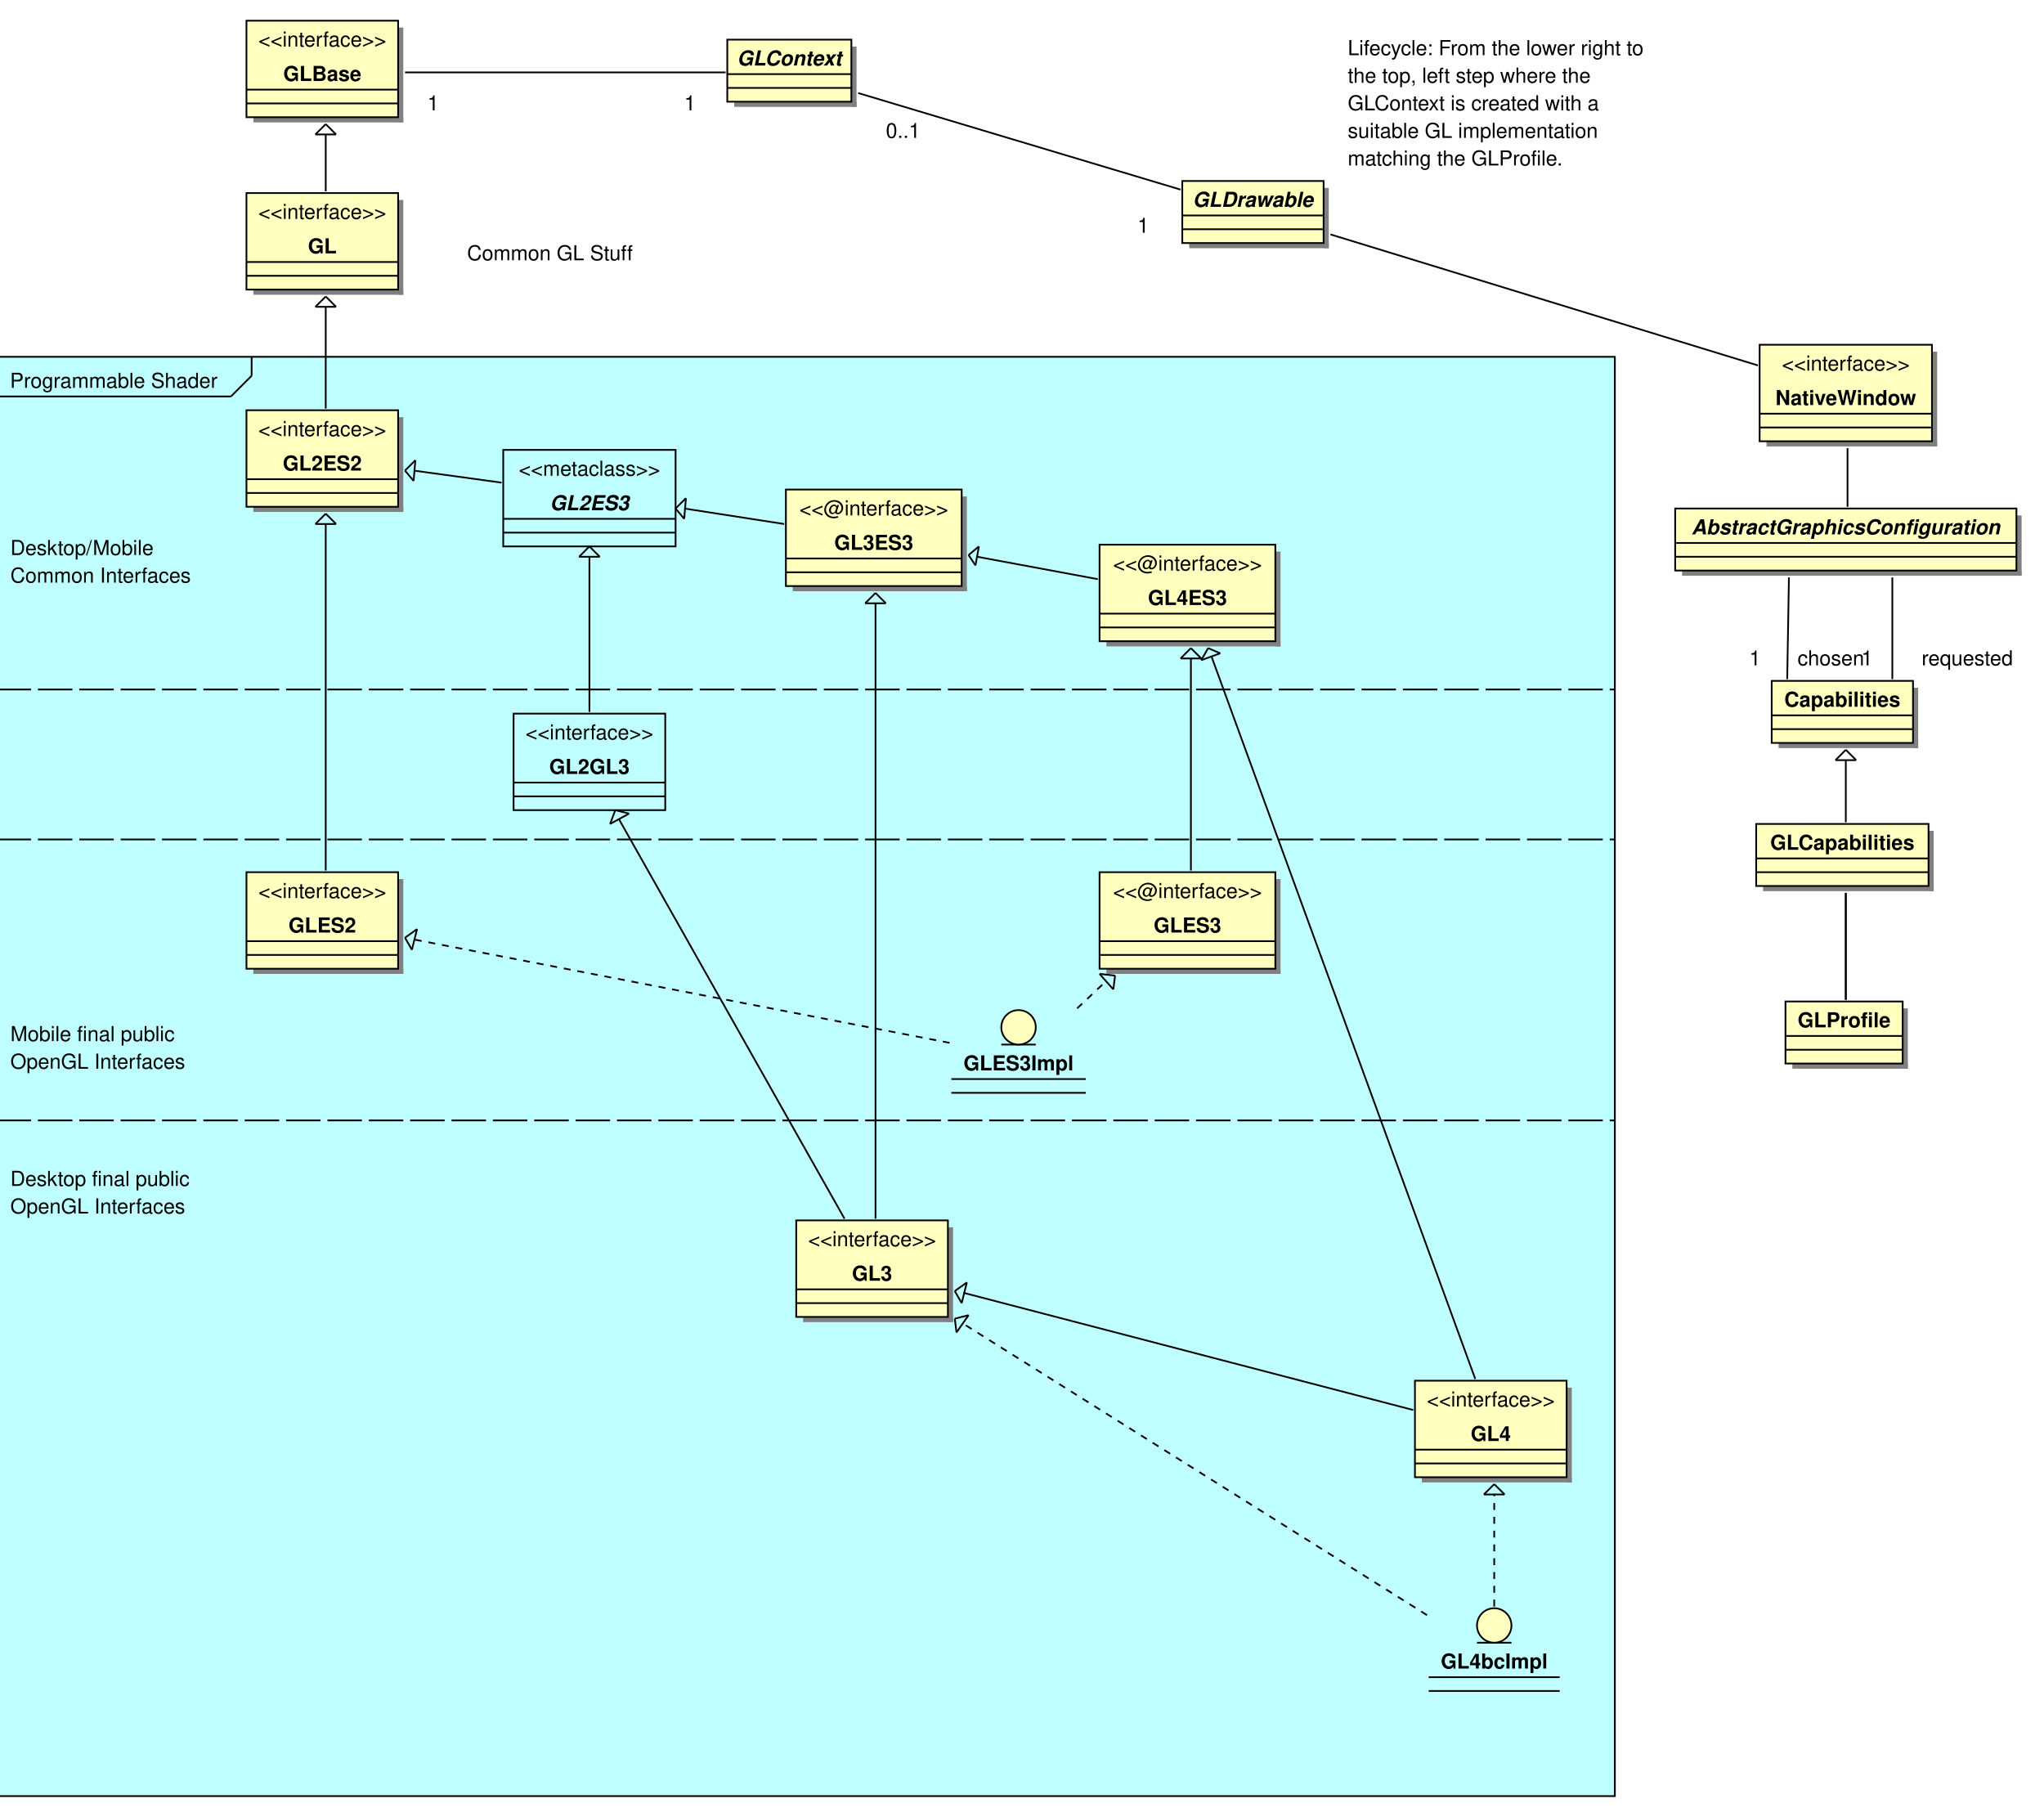
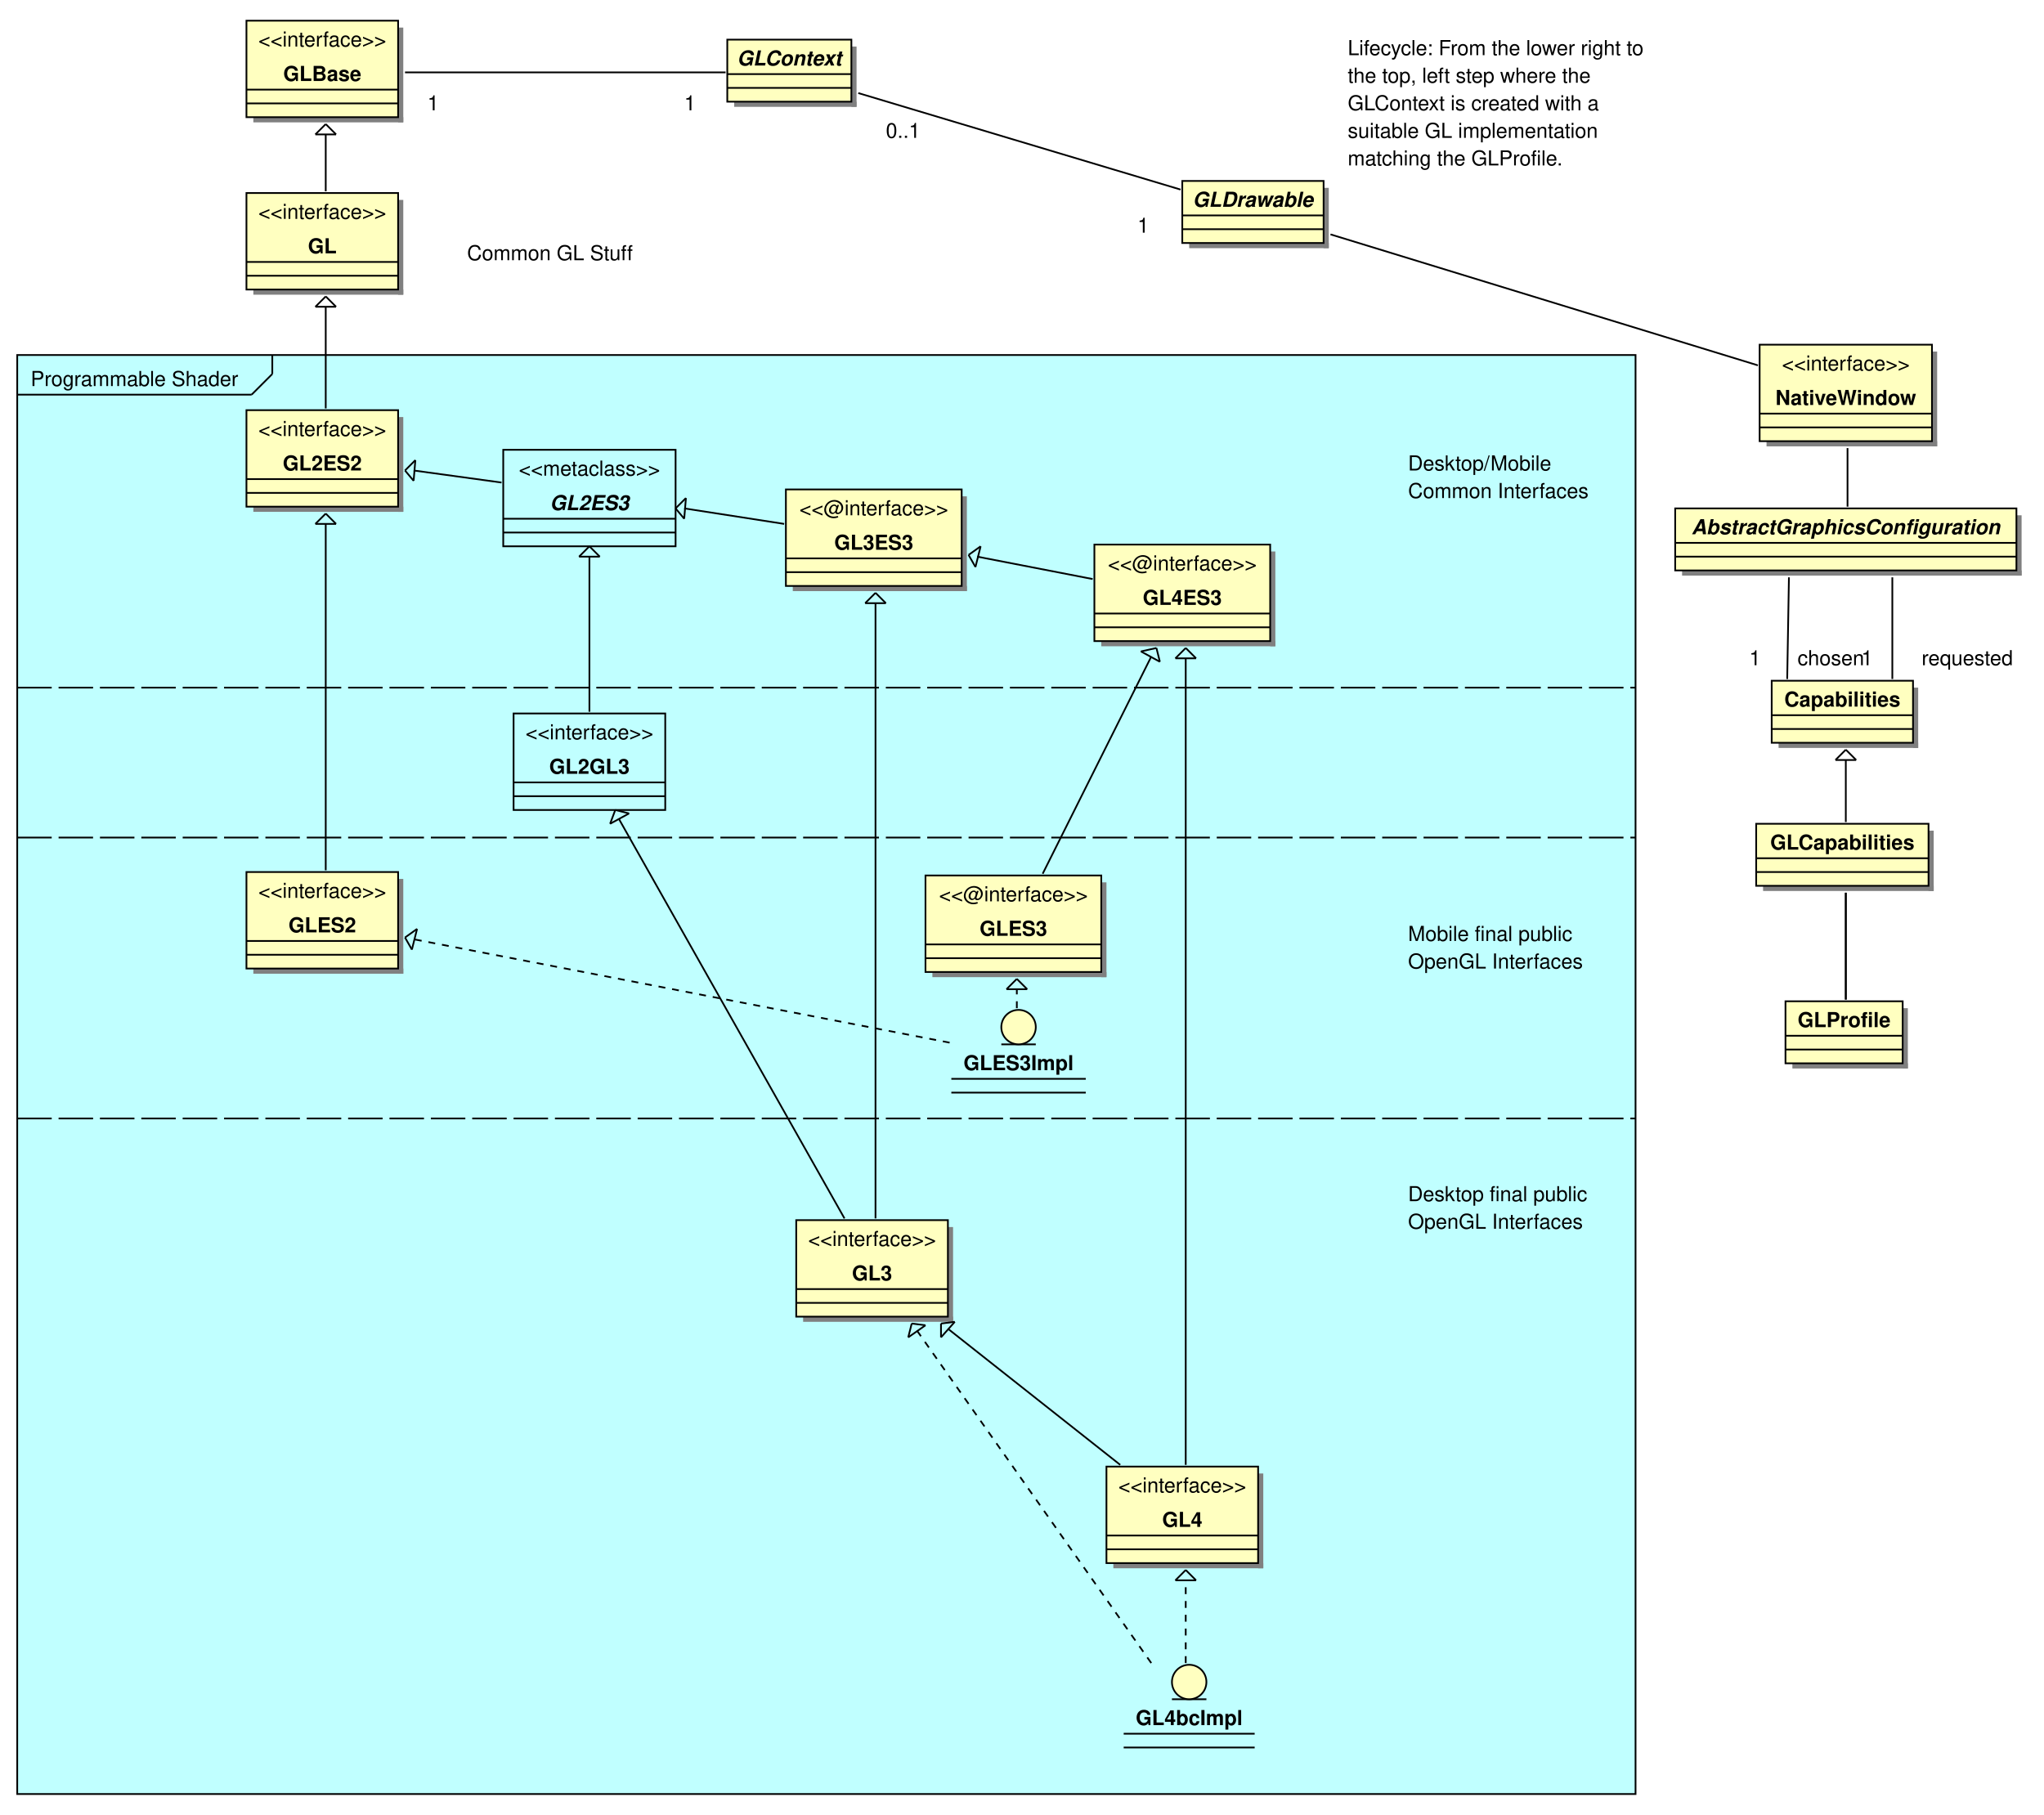
- <svg xmlns="http://www.w3.org/2000/svg" width="1186" height="1054" version="1.1">
-   <g>
-     <rect fill="#c0ffff" stroke="black" stroke-width="1" stroke-opacity="1" x="-2" y="207" width="939" height="835" />
-     <text font-family="Helvetica" font-size="12" fill="#000000" xml:space="preserve" text-anchor="middle" x="66" y="225">Programmable Shader</text>
-     <line stroke="black" stroke-opacity="1" x1="-2" y1="230" x2="134" y2="230" />
-     <line stroke="black" stroke-opacity="1" x1="134" y1="230" x2="146" y2="218" />
-     <line stroke="black" stroke-opacity="1" x1="146" y1="218" x2="146" y2="207" />
-   </g>
-   <g>
-     <line stroke="black" stroke-dasharray="20,4" stroke-opacity="1" x1="-2" y1="650" x2="937" y2="650" />
-   </g>
-   <g>
-     <line stroke="black" stroke-dasharray="20,4" stroke-opacity="1" x1="-2" y1="487" x2="937" y2="487" />
-   </g>
-   <g>
-     <line stroke="black" stroke-dasharray="20,4" stroke-opacity="1" x1="-2" y1="400" x2="937" y2="400" />
-   </g>
-   <g>
-     <line stroke-dasharray="4,4" stroke="black" stroke-opacity="1" x1="-2" y1="228" x2="-29" y2="209" />
-   </g>
-   <g>
-     <line stroke-dasharray="4,4" stroke="black" stroke-opacity="1" x1="-29" y1="239" x2="-2" y2="258" />
+ <svg xmlns="http://www.w3.org/2000/svg" width="1186" height="1053" version="1.1">
+   <g>
+     <rect fill="#c0ffff" stroke="black" stroke-width="1" stroke-opacity="1" x="10" y="206" width="939" height="835" />
+     <text font-family="Helvetica" font-size="12" fill="#000000" xml:space="preserve" text-anchor="middle" x="78" y="224">Programmable Shader</text>
+     <line stroke="black" stroke-opacity="1" x1="10" y1="229" x2="146" y2="229" />
+     <line stroke="black" stroke-opacity="1" x1="146" y1="229" x2="158" y2="217" />
+     <line stroke="black" stroke-opacity="1" x1="158" y1="217" x2="158" y2="206" />
+   </g>
+   <g>
+     <line stroke="black" stroke-dasharray="20,4" stroke-opacity="1" x1="10" y1="649" x2="949" y2="649" />
+   </g>
+   <g>
+     <line stroke="black" stroke-dasharray="20,4" stroke-opacity="1" x1="10" y1="486" x2="949" y2="486" />
+   </g>
+   <g>
+     <line stroke="black" stroke-dasharray="20,4" stroke-opacity="1" x1="10" y1="399" x2="949" y2="399" />
  </g>
  <g>
    <line stroke="black" stroke-opacity="1" x1="189" y1="237" x2="189" y2="178" />
    <line stroke="black" stroke-opacity="1" x1="189" y1="172" x2="183" y2="178" />
    <line stroke="black" stroke-opacity="1" x1="189" y1="172" x2="195" y2="178" />
    <line stroke="black" stroke-opacity="1" x1="183" y1="178" x2="195" y2="178" />
  </g>
  <g>
    <line stroke="black" stroke-opacity="1" x1="189" y1="505" x2="189" y2="304" />
    <line stroke="black" stroke-opacity="1" x1="189" y1="298" x2="183" y2="304" />
    <line stroke="black" stroke-opacity="1" x1="189" y1="298" x2="195" y2="304" />
    <line stroke="black" stroke-opacity="1" x1="183" y1="304" x2="195" y2="304" />
  </g>
  <g>
    <line stroke="black" stroke-opacity="1" x1="490" y1="707" x2="359" y2="475" />
    <line stroke="black" stroke-opacity="1" x1="357" y1="470" x2="354" y2="478" />
    <line stroke="black" stroke-opacity="1" x1="357" y1="470" x2="365" y2="472" />
    <line stroke="black" stroke-opacity="1" x1="354" y1="478" x2="365" y2="472" />
  </g>
  <g>
    <line stroke="black" stroke-opacity="1" x1="685" y1="110" x2="498" y2="54" />
  </g>
  <g>
-     <line stroke-dasharray="4,4" stroke="black" stroke-opacity="1" x1="828" y1="937" x2="559" y2="768" />
-     <line stroke="black" stroke-opacity="1" x1="554" y1="765" x2="555" y2="773" />
-     <line stroke="black" stroke-opacity="1" x1="554" y1="765" x2="562" y2="763" />
-     <line stroke="black" stroke-opacity="1" x1="555" y1="773" x2="562" y2="763" />
+     <line stroke-dasharray="4,4" stroke="black" stroke-opacity="1" x1="668" y1="965" x2="532" y2="772" />
+     <line stroke="black" stroke-opacity="1" x1="529" y1="768" x2="527" y2="776" />
+     <line stroke="black" stroke-opacity="1" x1="529" y1="768" x2="537" y2="769" />
+     <line stroke="black" stroke-opacity="1" x1="527" y1="776" x2="537" y2="769" />
  </g>
  <g>
    <line stroke="black" stroke-opacity="1" x1="1071" y1="477" x2="1071" y2="441" />
    <line stroke="black" stroke-opacity="1" x1="1071" y1="435" x2="1065" y2="441" />
    <line stroke="black" stroke-opacity="1" x1="1071" y1="435" x2="1077" y2="441" />
    <line stroke="black" stroke-opacity="1" x1="1065" y1="441" x2="1077" y2="441" />
  </g>
  <g>
    <line stroke="black" stroke-opacity="1" x1="1038" y1="335" x2="1037" y2="394" />
  </g>
  <g>
    <line stroke="black" stroke-opacity="1" x1="1072" y1="294" x2="1072" y2="260" />
  </g>
  <g>
    <line stroke="black" stroke-opacity="1" x1="1020" y1="212" x2="772" y2="136" />
  </g>
  <g>
    <line stroke="black" stroke-opacity="1" x1="1071" y1="580" x2="1071" y2="518" />
  </g>
  <g>
    <line stroke="black" stroke-opacity="1" x1="1098" y1="394" x2="1098" y2="335" />
  </g>
  <g>
    <line stroke="black" stroke-opacity="1" x1="1071" y1="580" x2="1071" y2="518" />
  </g>
  <g>
    <line stroke="black" stroke-opacity="1" x1="189" y1="111" x2="189" y2="78" />
    <line stroke="black" stroke-opacity="1" x1="189" y1="72" x2="183" y2="78" />
    <line stroke="black" stroke-opacity="1" x1="189" y1="72" x2="195" y2="78" />
    <line stroke="black" stroke-opacity="1" x1="183" y1="78" x2="195" y2="78" />
  </g>
  <g>
    <line stroke="black" stroke-opacity="1" x1="235" y1="42" x2="421" y2="42" />
+   </g>
+   <text font-family="Helvetica" font-size="12" fill="#000000" xml:space="preserve" x="817" y="546">Mobile final public</text>
+   <text font-family="Helvetica" font-size="12" fill="#000000" xml:space="preserve" x="817" y="562">OpenGL Interfaces</text>
+   <text font-family="Helvetica" font-size="12" fill="#000000" xml:space="preserve" x="817" y="273">Desktop/Mobile</text>
+   <text font-family="Helvetica" font-size="12" fill="#000000" xml:space="preserve" x="817" y="289">Common Interfaces</text>
+   <text font-family="Helvetica" font-size="12" fill="#000000" xml:space="preserve" x="817" y="697">Desktop final public</text>
+   <text font-family="Helvetica" font-size="12" fill="#000000" xml:space="preserve" x="817" y="713">OpenGL Interfaces</text>
+   <text font-family="Helvetica" font-size="12" fill="#000000" xml:space="preserve" x="782" y="32">Lifecycle: From the lower right to</text>
+   <text font-family="Helvetica" font-size="12" fill="#000000" xml:space="preserve" x="782" y="48">the top, left step where the</text>
+   <text font-family="Helvetica" font-size="12" fill="#000000" xml:space="preserve" x="782" y="64">GLContext is created with a</text>
+   <text font-family="Helvetica" font-size="12" fill="#000000" xml:space="preserve" x="782" y="80">suitable GL implementation</text>
+   <text font-family="Helvetica" font-size="12" fill="#000000" xml:space="preserve" x="782" y="96">matching the GLProfile.</text>
+   <text font-family="Helvetica" font-size="12" fill="#000000" xml:space="preserve" x="271" y="151">Common GL Stuff</text>
+   <g>
+     <rect fill="#808080" stroke="none" stroke-opacity="1" x="231" y="116" width="3" height="55" />
+     <rect fill="#808080" stroke="none" stroke-opacity="1" x="147" y="168" width="87" height="3" />
+     <rect fill="#ffffc0" stroke="black" stroke-width="1" stroke-opacity="1" x="143" y="112" width="88" height="56" />
+     <text font-family="Helvetica" font-size="12" fill="#000000" xml:space="preserve" text-anchor="middle" x="187" y="127">&lt;&lt;interface&gt;&gt;</text>
+     <text font-family="Helvetica" font-size="12" fill="#000000" xml:space="preserve" font-weight="bold" text-anchor="middle" x="187" y="147">GL</text>
+     <line stroke="black" stroke-opacity="1" x1="143" y1="152" x2="231" y2="152" />
+     <line stroke="black" stroke-opacity="1" x1="143" y1="160" x2="231" y2="160" />
+   </g>
+   <g>
+     <rect fill="#808080" stroke="none" stroke-opacity="1" x="730" y="855" width="3" height="55" />
+     <rect fill="#808080" stroke="none" stroke-opacity="1" x="646" y="907" width="87" height="3" />
+     <rect fill="#ffffc0" stroke="black" stroke-width="1" stroke-opacity="1" x="642" y="851" width="88" height="56" />
+     <text font-family="Helvetica" font-size="12" fill="#000000" xml:space="preserve" text-anchor="middle" x="686" y="866">&lt;&lt;interface&gt;&gt;</text>
+     <text font-family="Helvetica" font-size="12" fill="#000000" xml:space="preserve" font-weight="bold" text-anchor="middle" x="686" y="886">GL4</text>
+     <line stroke="black" stroke-opacity="1" x1="642" y1="891" x2="730" y2="891" />
+     <line stroke="black" stroke-opacity="1" x1="642" y1="899" x2="730" y2="899" />
+   </g>
+   <g>
+     <rect fill="#808080" stroke="none" stroke-opacity="1" x="231" y="242" width="3" height="55" />
+     <rect fill="#808080" stroke="none" stroke-opacity="1" x="147" y="294" width="87" height="3" />
+     <rect fill="#ffffc0" stroke="black" stroke-width="1" stroke-opacity="1" x="143" y="238" width="88" height="56" />
+     <text font-family="Helvetica" font-size="12" fill="#000000" xml:space="preserve" text-anchor="middle" x="187" y="253">&lt;&lt;interface&gt;&gt;</text>
+     <text font-family="Helvetica" font-size="12" fill="#000000" xml:space="preserve" font-weight="bold" text-anchor="middle" x="187" y="273">GL2ES2</text>
+     <line stroke="black" stroke-opacity="1" x1="143" y1="278" x2="231" y2="278" />
+     <line stroke="black" stroke-opacity="1" x1="143" y1="286" x2="231" y2="286" />
+   </g>
+   <g>
+     <rect fill="#808080" stroke="none" stroke-opacity="1" x="550" y="712" width="3" height="55" />
+     <rect fill="#808080" stroke="none" stroke-opacity="1" x="466" y="764" width="87" height="3" />
+     <rect fill="#ffffc0" stroke="black" stroke-width="1" stroke-opacity="1" x="462" y="708" width="88" height="56" />
+     <text font-family="Helvetica" font-size="12" fill="#000000" xml:space="preserve" text-anchor="middle" x="506" y="723">&lt;&lt;interface&gt;&gt;</text>
+     <text font-family="Helvetica" font-size="12" fill="#000000" xml:space="preserve" font-weight="bold" text-anchor="middle" x="506" y="743">GL3</text>
+     <line stroke="black" stroke-opacity="1" x1="462" y1="748" x2="550" y2="748" />
+     <line stroke="black" stroke-opacity="1" x1="462" y1="756" x2="550" y2="756" />
+   </g>
+   <g>
+     <rect fill="#808080" stroke="none" stroke-opacity="1" x="231" y="510" width="3" height="55" />
+     <rect fill="#808080" stroke="none" stroke-opacity="1" x="147" y="562" width="87" height="3" />
+     <rect fill="#ffffc0" stroke="black" stroke-width="1" stroke-opacity="1" x="143" y="506" width="88" height="56" />
+     <text font-family="Helvetica" font-size="12" fill="#000000" xml:space="preserve" text-anchor="middle" x="187" y="521">&lt;&lt;interface&gt;&gt;</text>
+     <text font-family="Helvetica" font-size="12" fill="#000000" xml:space="preserve" font-weight="bold" text-anchor="middle" x="187" y="541">GLES2</text>
+     <line stroke="black" stroke-opacity="1" x1="143" y1="546" x2="231" y2="546" />
+     <line stroke="black" stroke-opacity="1" x1="143" y1="554" x2="231" y2="554" />
+   </g>
+   <g>
+     <rect fill="#808080" stroke="none" stroke-opacity="1" x="737" y="320" width="3" height="55" />
+     <rect fill="#808080" stroke="none" stroke-opacity="1" x="639" y="372" width="101" height="3" />
+     <rect fill="#ffffc0" stroke="black" stroke-width="1" stroke-opacity="1" x="635" y="316" width="102" height="56" />
+     <text font-family="Helvetica" font-size="12" fill="#000000" xml:space="preserve" text-anchor="middle" x="686" y="331">&lt;&lt;@interface&gt;&gt;</text>
+     <text font-family="Helvetica" font-size="12" fill="#000000" xml:space="preserve" font-weight="bold" text-anchor="middle" x="686" y="351">GL4ES3</text>
+     <line stroke="black" stroke-opacity="1" x1="635" y1="356" x2="737" y2="356" />
+     <line stroke="black" stroke-opacity="1" x1="635" y1="364" x2="737" y2="364" />
+   </g>
+   <g>
+     <rect fill="#808080" stroke="none" stroke-opacity="1" x="494" y="27" width="3" height="35" />
+     <rect fill="#808080" stroke="none" stroke-opacity="1" x="426" y="59" width="71" height="3" />
+     <rect fill="#ffffc0" stroke="black" stroke-width="1" stroke-opacity="1" x="422" y="23" width="72" height="36" />
+     <text font-family="Helvetica" font-size="12" fill="#000000" xml:space="preserve" font-weight="bold" font-style="italic" text-anchor="middle" x="458" y="38">GLContext</text>
+     <line stroke="black" stroke-opacity="1" x1="422" y1="43" x2="494" y2="43" />
+     <line stroke="black" stroke-opacity="1" x1="422" y1="51" x2="494" y2="51" />
  </g>
  <g>
    <rect fill="#808080" stroke="none" stroke-opacity="1" x="768" y="109" width="3" height="35" />
    <rect fill="#808080" stroke="none" stroke-opacity="1" x="690" y="141" width="81" height="3" />
    <rect fill="#ffffc0" stroke="black" stroke-width="1" stroke-opacity="1" x="686" y="105" width="82" height="36" />
    <text font-family="Helvetica" font-size="12" fill="#000000" xml:space="preserve" font-weight="bold" font-style="italic" text-anchor="middle" x="727" y="120">GLDrawable</text>
    <line stroke="black" stroke-opacity="1" x1="686" y1="125" x2="768" y2="125" />
    <line stroke="black" stroke-opacity="1" x1="686" y1="133" x2="768" y2="133" />
  </g>
  <g>
    <rect fill="none" stroke="black" stroke-width="1" stroke-opacity="1" x="292" y="261" width="100" height="56" />
    <text font-family="Helvetica" font-size="12" fill="#000000" xml:space="preserve" text-anchor="middle" x="342" y="276">&lt;&lt;metaclass&gt;&gt;</text>
    <text font-family="Helvetica" font-size="12" fill="#000000" xml:space="preserve" font-weight="bold" font-style="italic" text-anchor="middle" x="342" y="296">GL2ES3</text>
    <line stroke="black" stroke-opacity="1" x1="292" y1="301" x2="392" y2="301" />
    <line stroke="black" stroke-opacity="1" x1="292" y1="309" x2="392" y2="309" />
  </g>
  <g>
-     <line stroke="black" stroke-opacity="1" x1="857" y1="953" x2="877" y2="953" />
-     <ellipse fill="#ffffc0" stroke="black" stroke-width="1" stroke-opacity="1" cx="867" cy="943" rx="10" ry="10" />
-     <text font-family="Helvetica" font-size="12" fill="#000000" xml:space="preserve" font-weight="bold" text-anchor="middle" x="867" y="968">GL4bcImpl</text>
-     <line stroke="black" stroke-opacity="1" x1="829" y1="973" x2="905" y2="973" />
-     <line stroke="black" stroke-opacity="1" x1="829" y1="981" x2="905" y2="981" />
+     <line stroke="black" stroke-opacity="1" x1="680" y1="986" x2="700" y2="986" />
+     <ellipse fill="#ffffc0" stroke="black" stroke-width="1" stroke-opacity="1" cx="690" cy="976" rx="10" ry="10" />
+     <text font-family="Helvetica" font-size="12" fill="#000000" xml:space="preserve" font-weight="bold" text-anchor="middle" x="690" y="1001">GL4bcImpl</text>
+     <line stroke="black" stroke-opacity="1" x1="652" y1="1006" x2="728" y2="1006" />
+     <line stroke="black" stroke-opacity="1" x1="652" y1="1014" x2="728" y2="1014" />
  </g>
  <g>
    <line stroke="black" stroke-opacity="1" x1="581" y1="606" x2="601" y2="606" />
    <ellipse fill="#ffffc0" stroke="black" stroke-width="1" stroke-opacity="1" cx="591" cy="596" rx="10" ry="10" />
    <text font-family="Helvetica" font-size="12" fill="#000000" xml:space="preserve" font-weight="bold" text-anchor="middle" x="591" y="621">GLES3Impl</text>
    <line stroke="black" stroke-opacity="1" x1="552" y1="626" x2="630" y2="626" />
    <line stroke="black" stroke-opacity="1" x1="552" y1="634" x2="630" y2="634" />
  </g>
  <g>
    <rect fill="#808080" stroke="none" stroke-opacity="1" x="1121" y="204" width="3" height="55" />
    <rect fill="#808080" stroke="none" stroke-opacity="1" x="1025" y="256" width="99" height="3" />
    <rect fill="#ffffc0" stroke="black" stroke-width="1" stroke-opacity="1" x="1021" y="200" width="100" height="56" />
    <text font-family="Helvetica" font-size="12" fill="#000000" xml:space="preserve" text-anchor="middle" x="1071" y="215">&lt;&lt;interface&gt;&gt;</text>
    <text font-family="Helvetica" font-size="12" fill="#000000" xml:space="preserve" font-weight="bold" text-anchor="middle" x="1071" y="235">NativeWindow</text>
    <line stroke="black" stroke-opacity="1" x1="1021" y1="240" x2="1121" y2="240" />
    <line stroke="black" stroke-opacity="1" x1="1021" y1="248" x2="1121" y2="248" />
  </g>
  <g>
    <rect fill="#808080" stroke="none" stroke-opacity="1" x="1170" y="299" width="3" height="35" />
    <rect fill="#808080" stroke="none" stroke-opacity="1" x="976" y="331" width="197" height="3" />
    <rect fill="#ffffc0" stroke="black" stroke-width="1" stroke-opacity="1" x="972" y="295" width="198" height="36" />
    <text font-family="Helvetica" font-size="12" fill="#000000" xml:space="preserve" font-weight="bold" font-style="italic" text-anchor="middle" x="1071" y="310">AbstractGraphicsConfiguration</text>
    <line stroke="black" stroke-opacity="1" x1="972" y1="315" x2="1170" y2="315" />
    <line stroke="black" stroke-opacity="1" x1="972" y1="323" x2="1170" y2="323" />
  </g>
  <g>
    <rect fill="#808080" stroke="none" stroke-opacity="1" x="1119" y="482" width="3" height="35" />
    <rect fill="#808080" stroke="none" stroke-opacity="1" x="1023" y="514" width="99" height="3" />
    <rect fill="#ffffc0" stroke="black" stroke-width="1" stroke-opacity="1" x="1019" y="478" width="100" height="36" />
    <text font-family="Helvetica" font-size="12" fill="#000000" xml:space="preserve" font-weight="bold" text-anchor="middle" x="1069" y="493">GLCapabilities</text>
    <line stroke="black" stroke-opacity="1" x1="1019" y1="498" x2="1119" y2="498" />
    <line stroke="black" stroke-opacity="1" x1="1019" y1="506" x2="1119" y2="506" />
  </g>
  <g>
    <rect fill="#808080" stroke="none" stroke-opacity="1" x="1104" y="585" width="3" height="35" />
    <rect fill="#808080" stroke="none" stroke-opacity="1" x="1040" y="617" width="67" height="3" />
    <rect fill="#ffffc0" stroke="black" stroke-width="1" stroke-opacity="1" x="1036" y="581" width="68" height="36" />
    <text font-family="Helvetica" font-size="12" fill="#000000" xml:space="preserve" font-weight="bold" text-anchor="middle" x="1070" y="596">GLProfile</text>
    <line stroke="black" stroke-opacity="1" x1="1036" y1="601" x2="1104" y2="601" />
    <line stroke="black" stroke-opacity="1" x1="1036" y1="609" x2="1104" y2="609" />
  </g>
  <g>
    <rect fill="#808080" stroke="none" stroke-opacity="1" x="231" y="16" width="3" height="55" />
    <rect fill="#808080" stroke="none" stroke-opacity="1" x="147" y="68" width="87" height="3" />
    <rect fill="#ffffc0" stroke="black" stroke-width="1" stroke-opacity="1" x="143" y="12" width="88" height="56" />
    <text font-family="Helvetica" font-size="12" fill="#000000" xml:space="preserve" text-anchor="middle" x="187" y="27">&lt;&lt;interface&gt;&gt;</text>
    <text font-family="Helvetica" font-size="12" fill="#000000" xml:space="preserve" font-weight="bold" text-anchor="middle" x="187" y="47">GLBase</text>
    <line stroke="black" stroke-opacity="1" x1="143" y1="52" x2="231" y2="52" />
    <line stroke="black" stroke-opacity="1" x1="143" y1="60" x2="231" y2="60" />
  </g>
  <g>
-     <rect fill="#808080" stroke="none" stroke-opacity="1" x="231" y="116" width="3" height="55" />
-     <rect fill="#808080" stroke="none" stroke-opacity="1" x="147" y="168" width="87" height="3" />
-     <rect fill="#ffffc0" stroke="black" stroke-width="1" stroke-opacity="1" x="143" y="112" width="88" height="56" />
-     <text font-family="Helvetica" font-size="12" fill="#000000" xml:space="preserve" text-anchor="middle" x="187" y="127">&lt;&lt;interface&gt;&gt;</text>
-     <text font-family="Helvetica" font-size="12" fill="#000000" xml:space="preserve" font-weight="bold" text-anchor="middle" x="187" y="147">GL</text>
-     <line stroke="black" stroke-opacity="1" x1="143" y1="152" x2="231" y2="152" />
-     <line stroke="black" stroke-opacity="1" x1="143" y1="160" x2="231" y2="160" />
-   </g>
-   <g>
-     <rect fill="#808080" stroke="none" stroke-opacity="1" x="909" y="805" width="3" height="55" />
-     <rect fill="#808080" stroke="none" stroke-opacity="1" x="825" y="857" width="87" height="3" />
-     <rect fill="#ffffc0" stroke="black" stroke-width="1" stroke-opacity="1" x="821" y="801" width="88" height="56" />
-     <text font-family="Helvetica" font-size="12" fill="#000000" xml:space="preserve" text-anchor="middle" x="865" y="816">&lt;&lt;interface&gt;&gt;</text>
-     <text font-family="Helvetica" font-size="12" fill="#000000" xml:space="preserve" font-weight="bold" text-anchor="middle" x="865" y="836">GL4</text>
-     <line stroke="black" stroke-opacity="1" x1="821" y1="841" x2="909" y2="841" />
-     <line stroke="black" stroke-opacity="1" x1="821" y1="849" x2="909" y2="849" />
-   </g>
-   <g>
-     <rect fill="#808080" stroke="none" stroke-opacity="1" x="231" y="242" width="3" height="55" />
-     <rect fill="#808080" stroke="none" stroke-opacity="1" x="147" y="294" width="87" height="3" />
-     <rect fill="#ffffc0" stroke="black" stroke-width="1" stroke-opacity="1" x="143" y="238" width="88" height="56" />
-     <text font-family="Helvetica" font-size="12" fill="#000000" xml:space="preserve" text-anchor="middle" x="187" y="253">&lt;&lt;interface&gt;&gt;</text>
-     <text font-family="Helvetica" font-size="12" fill="#000000" xml:space="preserve" font-weight="bold" text-anchor="middle" x="187" y="273">GL2ES2</text>
-     <line stroke="black" stroke-opacity="1" x1="143" y1="278" x2="231" y2="278" />
-     <line stroke="black" stroke-opacity="1" x1="143" y1="286" x2="231" y2="286" />
-   </g>
-   <g>
-     <rect fill="#808080" stroke="none" stroke-opacity="1" x="550" y="712" width="3" height="55" />
-     <rect fill="#808080" stroke="none" stroke-opacity="1" x="466" y="764" width="87" height="3" />
-     <rect fill="#ffffc0" stroke="black" stroke-width="1" stroke-opacity="1" x="462" y="708" width="88" height="56" />
-     <text font-family="Helvetica" font-size="12" fill="#000000" xml:space="preserve" text-anchor="middle" x="506" y="723">&lt;&lt;interface&gt;&gt;</text>
-     <text font-family="Helvetica" font-size="12" fill="#000000" xml:space="preserve" font-weight="bold" text-anchor="middle" x="506" y="743">GL3</text>
-     <line stroke="black" stroke-opacity="1" x1="462" y1="748" x2="550" y2="748" />
-     <line stroke="black" stroke-opacity="1" x1="462" y1="756" x2="550" y2="756" />
-   </g>
-   <g>
-     <rect fill="#808080" stroke="none" stroke-opacity="1" x="231" y="510" width="3" height="55" />
-     <rect fill="#808080" stroke="none" stroke-opacity="1" x="147" y="562" width="87" height="3" />
-     <rect fill="#ffffc0" stroke="black" stroke-width="1" stroke-opacity="1" x="143" y="506" width="88" height="56" />
-     <text font-family="Helvetica" font-size="12" fill="#000000" xml:space="preserve" text-anchor="middle" x="187" y="521">&lt;&lt;interface&gt;&gt;</text>
-     <text font-family="Helvetica" font-size="12" fill="#000000" xml:space="preserve" font-weight="bold" text-anchor="middle" x="187" y="541">GLES2</text>
-     <line stroke="black" stroke-opacity="1" x1="143" y1="546" x2="231" y2="546" />
-     <line stroke="black" stroke-opacity="1" x1="143" y1="554" x2="231" y2="554" />
-   </g>
-   <g>
-     <rect fill="#808080" stroke="none" stroke-opacity="1" x="740" y="320" width="3" height="55" />
-     <rect fill="#808080" stroke="none" stroke-opacity="1" x="642" y="372" width="101" height="3" />
-     <rect fill="#ffffc0" stroke="black" stroke-width="1" stroke-opacity="1" x="638" y="316" width="102" height="56" />
-     <text font-family="Helvetica" font-size="12" fill="#000000" xml:space="preserve" text-anchor="middle" x="689" y="331">&lt;&lt;@interface&gt;&gt;</text>
-     <text font-family="Helvetica" font-size="12" fill="#000000" xml:space="preserve" font-weight="bold" text-anchor="middle" x="689" y="351">GL4ES3</text>
-     <line stroke="black" stroke-opacity="1" x1="638" y1="356" x2="740" y2="356" />
-     <line stroke="black" stroke-opacity="1" x1="638" y1="364" x2="740" y2="364" />
-   </g>
-   <g>
-     <rect fill="#808080" stroke="none" stroke-opacity="1" x="494" y="27" width="3" height="35" />
-     <rect fill="#808080" stroke="none" stroke-opacity="1" x="426" y="59" width="71" height="3" />
-     <rect fill="#ffffc0" stroke="black" stroke-width="1" stroke-opacity="1" x="422" y="23" width="72" height="36" />
-     <text font-family="Helvetica" font-size="12" fill="#000000" xml:space="preserve" font-weight="bold" font-style="italic" text-anchor="middle" x="458" y="38">GLContext</text>
-     <line stroke="black" stroke-opacity="1" x1="422" y1="43" x2="494" y2="43" />
-     <line stroke="black" stroke-opacity="1" x1="422" y1="51" x2="494" y2="51" />
-   </g>
-   <text font-family="Helvetica" font-size="12" fill="#000000" xml:space="preserve" x="6" y="604">Mobile final public</text>
-   <text font-family="Helvetica" font-size="12" fill="#000000" xml:space="preserve" x="6" y="620">OpenGL Interfaces</text>
-   <text font-family="Helvetica" font-size="12" fill="#000000" xml:space="preserve" x="6" y="322">Desktop/Mobile</text>
-   <text font-family="Helvetica" font-size="12" fill="#000000" xml:space="preserve" x="6" y="338">Common Interfaces</text>
-   <text font-family="Helvetica" font-size="12" fill="#000000" xml:space="preserve" x="6" y="688">Desktop final public</text>
-   <text font-family="Helvetica" font-size="12" fill="#000000" xml:space="preserve" x="6" y="704">OpenGL Interfaces</text>
-   <text font-family="Helvetica" font-size="12" fill="#000000" xml:space="preserve" x="782" y="32">Lifecycle: From the lower right to</text>
-   <text font-family="Helvetica" font-size="12" fill="#000000" xml:space="preserve" x="782" y="48">the top, left step where the</text>
-   <text font-family="Helvetica" font-size="12" fill="#000000" xml:space="preserve" x="782" y="64">GLContext is created with a</text>
-   <text font-family="Helvetica" font-size="12" fill="#000000" xml:space="preserve" x="782" y="80">suitable GL implementation</text>
-   <text font-family="Helvetica" font-size="12" fill="#000000" xml:space="preserve" x="782" y="96">matching the GLProfile.</text>
-   <text font-family="Helvetica" font-size="12" fill="#000000" xml:space="preserve" x="271" y="151">Common GL Stuff</text>
-   <g>
-     <line stroke-dasharray="4,4" stroke="black" stroke-opacity="1" x1="867" y1="932" x2="867" y2="867" />
-     <line stroke="black" stroke-opacity="1" x1="867" y1="861" x2="861" y2="867" />
-     <line stroke="black" stroke-opacity="1" x1="867" y1="861" x2="873" y2="867" />
-     <line stroke="black" stroke-opacity="1" x1="861" y1="867" x2="873" y2="867" />
-   </g>
-   <g>
-     <line stroke="black" stroke-opacity="1" x1="820" y1="818" x2="559" y2="750" />
-     <line stroke="black" stroke-opacity="1" x1="554" y1="749" x2="558" y2="756" />
-     <line stroke="black" stroke-opacity="1" x1="554" y1="749" x2="561" y2="744" />
-     <line stroke="black" stroke-opacity="1" x1="558" y1="756" x2="561" y2="744" />
+     <line stroke-dasharray="4,4" stroke="black" stroke-opacity="1" x1="688" y1="965" x2="688" y2="917" />
+     <line stroke="black" stroke-opacity="1" x1="688" y1="911" x2="682" y2="917" />
+     <line stroke="black" stroke-opacity="1" x1="688" y1="911" x2="694" y2="917" />
+     <line stroke="black" stroke-opacity="1" x1="682" y1="917" x2="694" y2="917" />
+   </g>
+   <g>
+     <line stroke="black" stroke-opacity="1" x1="650" y1="850" x2="550" y2="771" />
+     <line stroke="black" stroke-opacity="1" x1="546" y1="768" x2="546" y2="776" />
+     <line stroke="black" stroke-opacity="1" x1="546" y1="768" x2="554" y2="767" />
+     <line stroke="black" stroke-opacity="1" x1="546" y1="776" x2="554" y2="767" />
  </g>
  <g>
    <line stroke="black" stroke-opacity="1" x1="291" y1="280" x2="240" y2="273" />
    <line stroke="black" stroke-opacity="1" x1="235" y1="273" x2="240" y2="279" />
    <line stroke="black" stroke-opacity="1" x1="235" y1="273" x2="241" y2="267" />
    <line stroke="black" stroke-opacity="1" x1="240" y1="279" x2="241" y2="267" />
  </g>
  <g>
-     <line stroke="black" stroke-opacity="1" x1="856" y1="800" x2="703" y2="381" />
-     <line stroke="black" stroke-opacity="1" x1="701" y1="376" x2="697" y2="383" />
-     <line stroke="black" stroke-opacity="1" x1="701" y1="376" x2="708" y2="379" />
-     <line stroke="black" stroke-opacity="1" x1="697" y1="383" x2="708" y2="379" />
+     <line stroke="black" stroke-opacity="1" x1="688" y1="850" x2="688" y2="382" />
+     <line stroke="black" stroke-opacity="1" x1="688" y1="376" x2="682" y2="382" />
+     <line stroke="black" stroke-opacity="1" x1="688" y1="376" x2="694" y2="382" />
+     <line stroke="black" stroke-opacity="1" x1="682" y1="382" x2="694" y2="382" />
  </g>
  <g>
    <line stroke-dasharray="4,4" stroke="black" stroke-opacity="1" x1="551" y1="605" x2="240" y2="545" />
    <line stroke="black" stroke-opacity="1" x1="235" y1="544" x2="239" y2="551" />
    <line stroke="black" stroke-opacity="1" x1="235" y1="544" x2="242" y2="539" />
    <line stroke="black" stroke-opacity="1" x1="239" y1="551" x2="242" y2="539" />
  </g>
  <g>
-     <rect fill="#808080" stroke="none" stroke-opacity="1" x="740" y="510" width="3" height="55" />
-     <rect fill="#808080" stroke="none" stroke-opacity="1" x="642" y="562" width="101" height="3" />
-     <rect fill="#ffffc0" stroke="black" stroke-width="1" stroke-opacity="1" x="638" y="506" width="102" height="56" />
-     <text font-family="Helvetica" font-size="12" fill="#000000" xml:space="preserve" text-anchor="middle" x="689" y="521">&lt;&lt;@interface&gt;&gt;</text>
-     <text font-family="Helvetica" font-size="12" fill="#000000" xml:space="preserve" font-weight="bold" text-anchor="middle" x="689" y="541">GLES3</text>
-     <line stroke="black" stroke-opacity="1" x1="638" y1="546" x2="740" y2="546" />
-     <line stroke="black" stroke-opacity="1" x1="638" y1="554" x2="740" y2="554" />
+     <rect fill="#808080" stroke="none" stroke-opacity="1" x="639" y="512" width="3" height="55" />
+     <rect fill="#808080" stroke="none" stroke-opacity="1" x="541" y="564" width="101" height="3" />
+     <rect fill="#ffffc0" stroke="black" stroke-width="1" stroke-opacity="1" x="537" y="508" width="102" height="56" />
+     <text font-family="Helvetica" font-size="12" fill="#000000" xml:space="preserve" text-anchor="middle" x="588" y="523">&lt;&lt;@interface&gt;&gt;</text>
+     <text font-family="Helvetica" font-size="12" fill="#000000" xml:space="preserve" font-weight="bold" text-anchor="middle" x="588" y="543">GLES3</text>
+     <line stroke="black" stroke-opacity="1" x1="537" y1="548" x2="639" y2="548" />
+     <line stroke="black" stroke-opacity="1" x1="537" y1="556" x2="639" y2="556" />
+   </g>
+   <g>
+     <rect fill="none" stroke="black" stroke-width="1" stroke-opacity="1" x="298" y="414" width="88" height="56" />
+     <text font-family="Helvetica" font-size="12" fill="#000000" xml:space="preserve" text-anchor="middle" x="342" y="429">&lt;&lt;interface&gt;&gt;</text>
+     <text font-family="Helvetica" font-size="12" fill="#000000" xml:space="preserve" font-weight="bold" text-anchor="middle" x="342" y="449">GL2GL3</text>
+     <line stroke="black" stroke-opacity="1" x1="298" y1="454" x2="386" y2="454" />
+     <line stroke="black" stroke-opacity="1" x1="298" y1="462" x2="386" y2="462" />
+   </g>
+   <g>
+     <line stroke="black" stroke-opacity="1" x1="605" y1="507" x2="668" y2="381" />
+     <line stroke="black" stroke-opacity="1" x1="671" y1="376" x2="662" y2="378" />
+     <line stroke="black" stroke-opacity="1" x1="671" y1="376" x2="673" y2="384" />
+     <line stroke="black" stroke-opacity="1" x1="662" y1="378" x2="673" y2="384" />
  </g>
  <g>
    <rect fill="#808080" stroke="none" stroke-opacity="1" x="1110" y="399" width="3" height="35" />
    <rect fill="#808080" stroke="none" stroke-opacity="1" x="1032" y="431" width="81" height="3" />
    <rect fill="#ffffc0" stroke="black" stroke-width="1" stroke-opacity="1" x="1028" y="395" width="82" height="36" />
    <text font-family="Helvetica" font-size="12" fill="#000000" xml:space="preserve" font-weight="bold" text-anchor="middle" x="1069" y="410">Capabilities</text>
    <line stroke="black" stroke-opacity="1" x1="1028" y1="415" x2="1110" y2="415" />
    <line stroke="black" stroke-opacity="1" x1="1028" y1="423" x2="1110" y2="423" />
  </g>
  <g>
-     <rect fill="none" stroke="black" stroke-width="1" stroke-opacity="1" x="298" y="414" width="88" height="56" />
-     <text font-family="Helvetica" font-size="12" fill="#000000" xml:space="preserve" text-anchor="middle" x="342" y="429">&lt;&lt;interface&gt;&gt;</text>
-     <text font-family="Helvetica" font-size="12" fill="#000000" xml:space="preserve" font-weight="bold" text-anchor="middle" x="342" y="449">GL2GL3</text>
-     <line stroke="black" stroke-opacity="1" x1="298" y1="454" x2="386" y2="454" />
-     <line stroke="black" stroke-opacity="1" x1="298" y1="462" x2="386" y2="462" />
-   </g>
-   <g>
-     <line stroke="black" stroke-opacity="1" x1="691" y1="505" x2="691" y2="382" />
-     <line stroke="black" stroke-opacity="1" x1="691" y1="376" x2="685" y2="382" />
-     <line stroke="black" stroke-opacity="1" x1="691" y1="376" x2="697" y2="382" />
-     <line stroke="black" stroke-opacity="1" x1="685" y1="382" x2="697" y2="382" />
-   </g>
-   <g>
-     <line stroke-dasharray="4,4" stroke="black" stroke-opacity="1" x1="625" y1="585" x2="642" y2="569" />
-     <line stroke="black" stroke-opacity="1" x1="647" y1="566" x2="638" y2="565" />
-     <line stroke="black" stroke-opacity="1" x1="647" y1="566" x2="646" y2="574" />
-     <line stroke="black" stroke-opacity="1" x1="638" y1="565" x2="646" y2="574" />
+     <line stroke-dasharray="4,4" stroke="black" stroke-opacity="1" x1="590" y1="585" x2="590" y2="574" />
+     <line stroke="black" stroke-opacity="1" x1="590" y1="568" x2="584" y2="574" />
+     <line stroke="black" stroke-opacity="1" x1="590" y1="568" x2="596" y2="574" />
+     <line stroke="black" stroke-opacity="1" x1="584" y1="574" x2="596" y2="574" />
  </g>
  <g>
    <line stroke="black" stroke-opacity="1" x1="342" y1="413" x2="342" y2="323" />
    <line stroke="black" stroke-opacity="1" x1="342" y1="317" x2="336" y2="323" />
    <line stroke="black" stroke-opacity="1" x1="342" y1="317" x2="348" y2="323" />
    <line stroke="black" stroke-opacity="1" x1="336" y1="323" x2="348" y2="323" />
  </g>
  <g>
    <rect fill="#808080" stroke="none" stroke-opacity="1" x="558" y="288" width="3" height="55" />
    <rect fill="#808080" stroke="none" stroke-opacity="1" x="460" y="340" width="101" height="3" />
    <rect fill="#ffffc0" stroke="black" stroke-width="1" stroke-opacity="1" x="456" y="284" width="102" height="56" />
    <text font-family="Helvetica" font-size="12" fill="#000000" xml:space="preserve" text-anchor="middle" x="507" y="299">&lt;&lt;@interface&gt;&gt;</text>
    <text font-family="Helvetica" font-size="12" fill="#000000" xml:space="preserve" font-weight="bold" text-anchor="middle" x="507" y="319">GL3ES3</text>
    <line stroke="black" stroke-opacity="1" x1="456" y1="324" x2="558" y2="324" />
    <line stroke="black" stroke-opacity="1" x1="456" y1="332" x2="558" y2="332" />
  </g>
  <g>
-     <line stroke="black" stroke-opacity="1" x1="637" y1="336" x2="567" y2="323" />
-     <line stroke="black" stroke-opacity="1" x1="562" y1="322" x2="566" y2="328" />
-     <line stroke="black" stroke-opacity="1" x1="562" y1="322" x2="568" y2="317" />
-     <line stroke="black" stroke-opacity="1" x1="566" y1="328" x2="568" y2="317" />
+     <line stroke="black" stroke-opacity="1" x1="634" y1="336" x2="567" y2="323" />
+     <line stroke="black" stroke-opacity="1" x1="562" y1="322" x2="566" y2="329" />
+     <line stroke="black" stroke-opacity="1" x1="562" y1="322" x2="569" y2="317" />
+     <line stroke="black" stroke-opacity="1" x1="566" y1="329" x2="569" y2="317" />
  </g>
  <g>
    <line stroke="black" stroke-opacity="1" x1="455" y1="304" x2="397" y2="295" />
    <line stroke="black" stroke-opacity="1" x1="392" y1="295" x2="397" y2="301" />
    <line stroke="black" stroke-opacity="1" x1="392" y1="295" x2="398" y2="289" />
    <line stroke="black" stroke-opacity="1" x1="397" y1="301" x2="398" y2="289" />
  </g>
  <g>
    <line stroke="black" stroke-opacity="1" x1="508" y1="707" x2="508" y2="350" />
    <line stroke="black" stroke-opacity="1" x1="508" y1="344" x2="502" y2="350" />
    <line stroke="black" stroke-opacity="1" x1="508" y1="344" x2="514" y2="350" />
    <line stroke="black" stroke-opacity="1" x1="502" y1="350" x2="514" y2="350" />
  </g>
  <g>
+     <text font-family="Helvetica" font-size="12" fill="#000000" xml:space="preserve" x="514" y="80">0..1</text>
+   </g>
+   <g>
+     <text font-family="Helvetica" font-size="12" fill="#000000" xml:space="preserve" x="660" y="135">1</text>
+   </g>
+   <g>
    <text font-family="Helvetica" font-size="12" fill="#000000" xml:space="preserve" x="1043" y="386">chosen</text>
  </g>
  <g>
    <text font-family="Helvetica" font-size="12" fill="#000000" xml:space="preserve" x="1015" y="386">1</text>
  </g>
  <g>
-     <text font-family="Helvetica" font-size="12" fill="#000000" xml:space="preserve" x="514" y="80">0..1</text>
-   </g>
-   <g>
-     <text font-family="Helvetica" font-size="12" fill="#000000" xml:space="preserve" x="660" y="135">1</text>
-   </g>
-   <g>
    <text font-family="Helvetica" font-size="12" fill="#000000" xml:space="preserve" x="1115" y="386">requested</text>
  </g>
  <g>
    <text font-family="Helvetica" font-size="12" fill="#000000" xml:space="preserve" x="1080" y="386">1</text>
  </g>
  <g>
    <text font-family="Helvetica" font-size="12" fill="#000000" xml:space="preserve" x="397" y="64">1</text>
  </g>
  <g>
    <text font-family="Helvetica" font-size="12" fill="#000000" xml:space="preserve" x="248" y="64">1</text>
  </g>
</svg>
